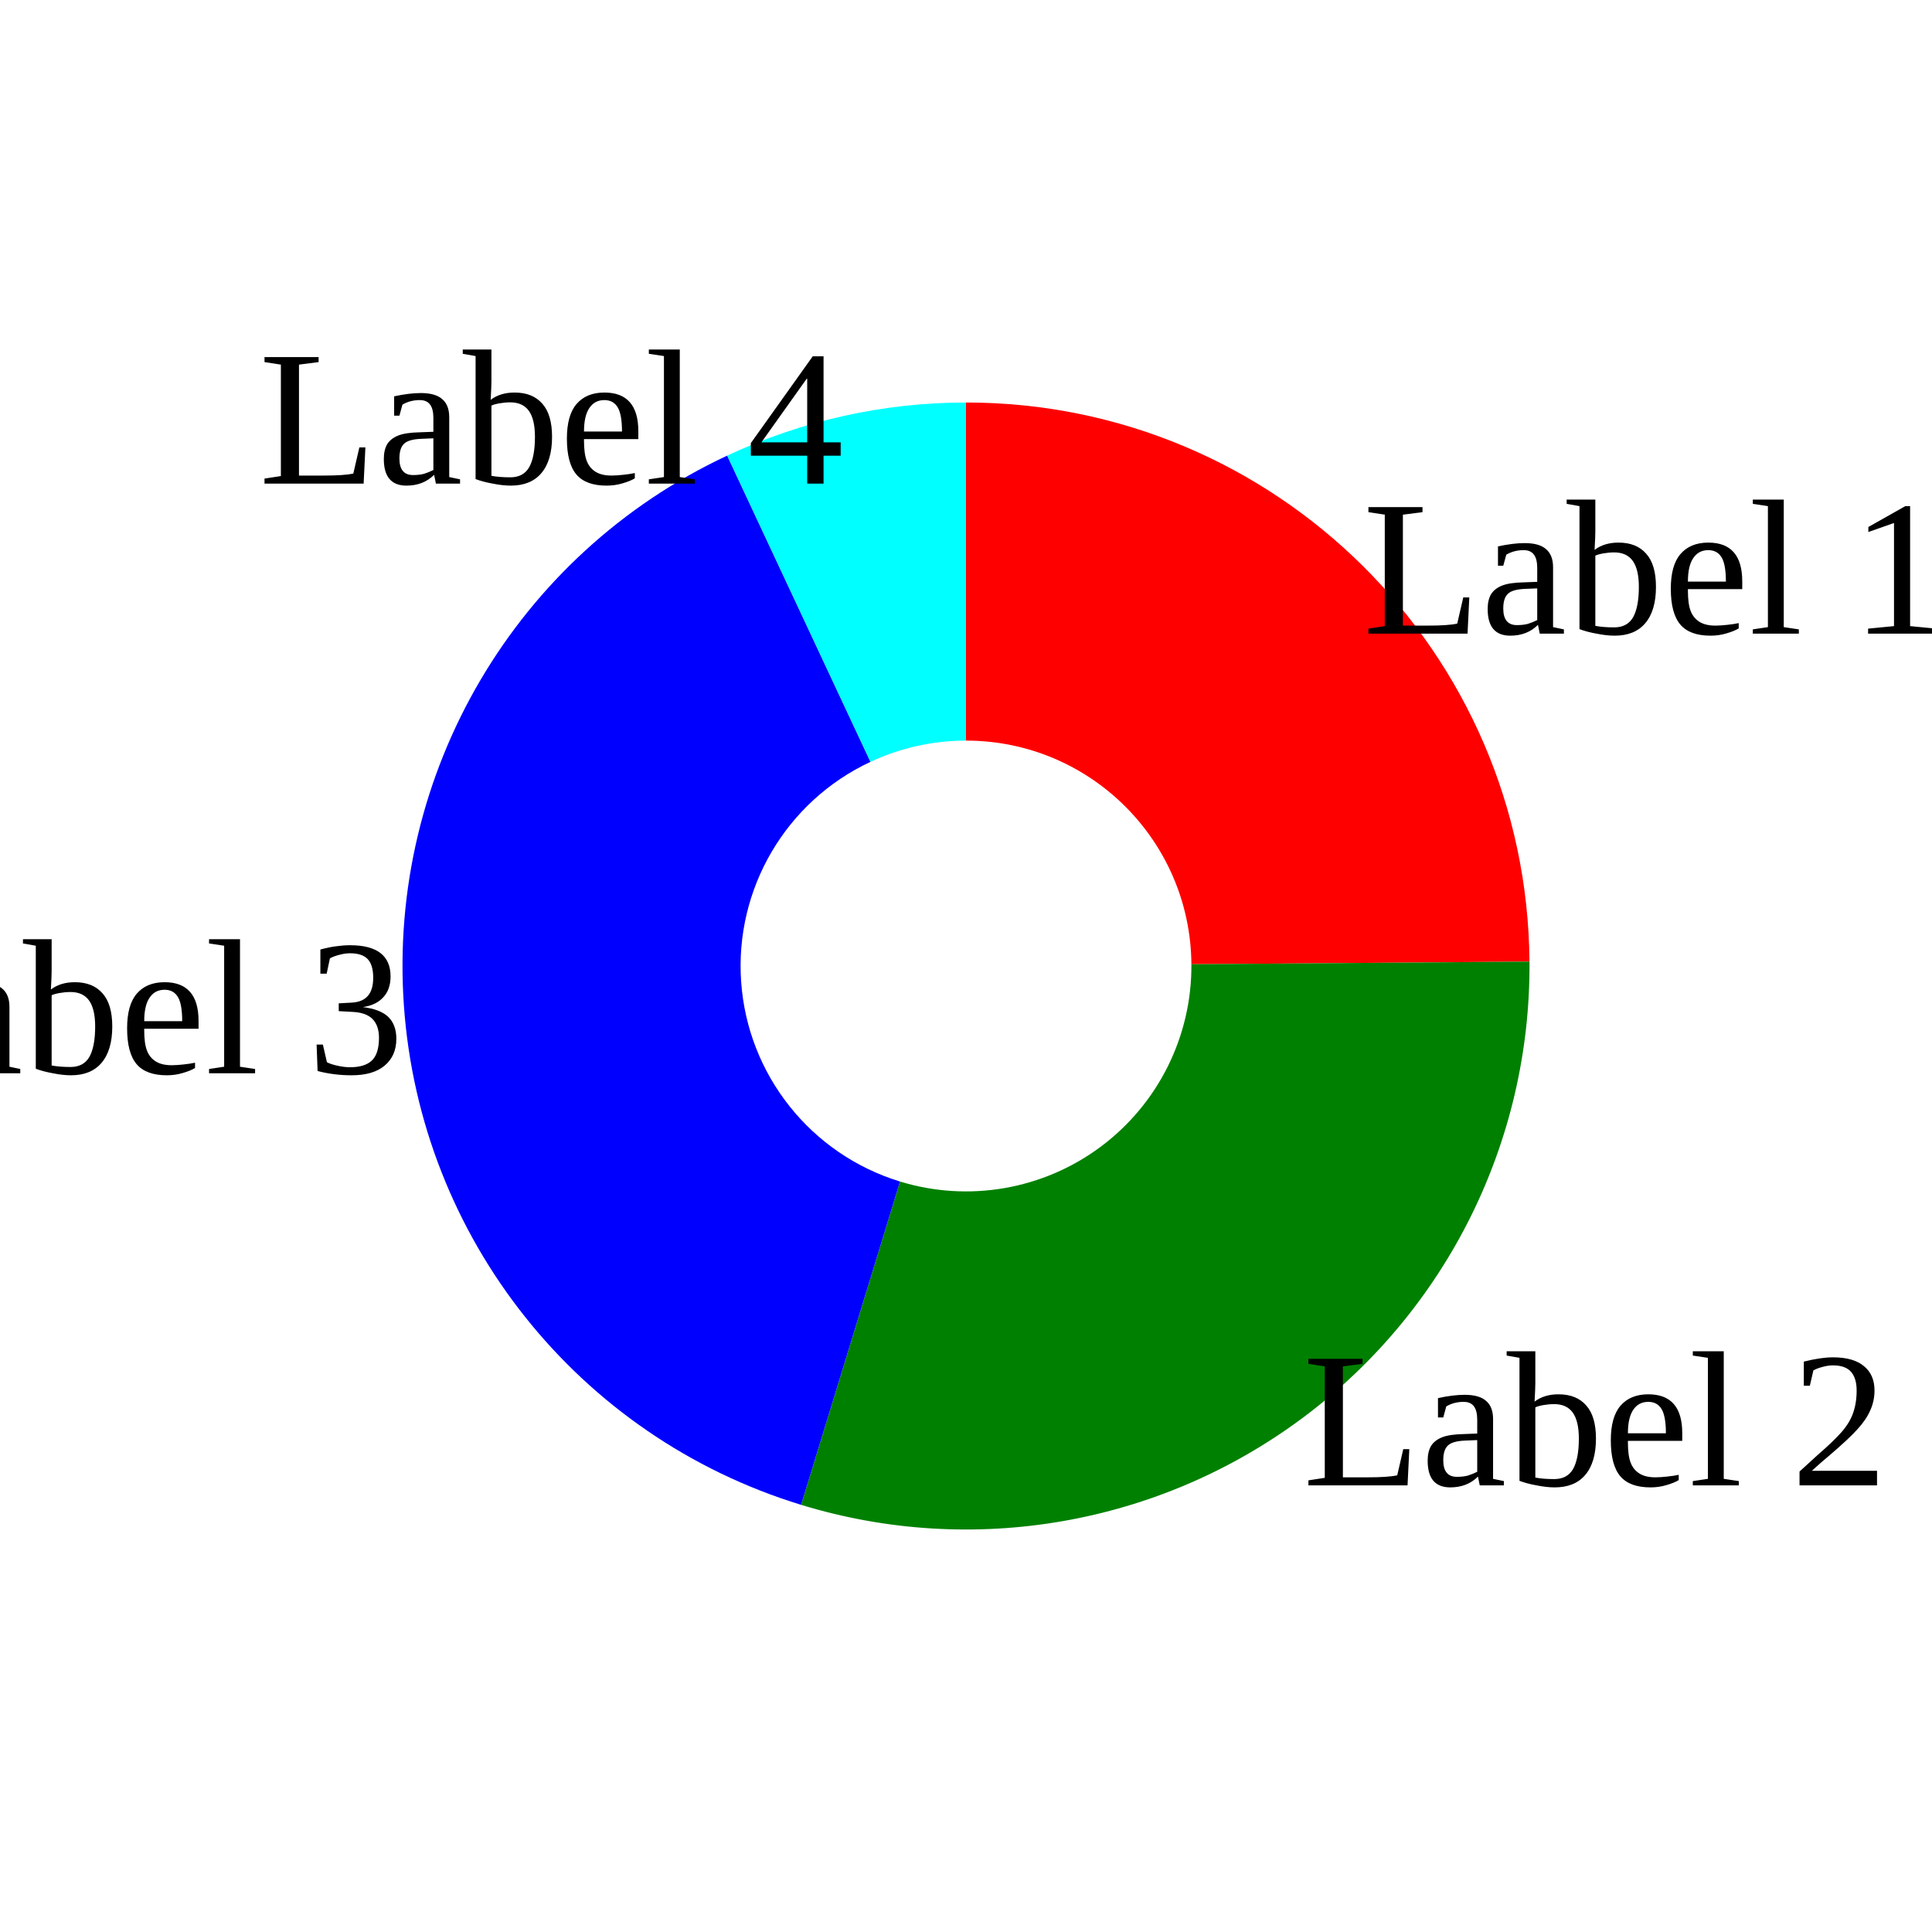
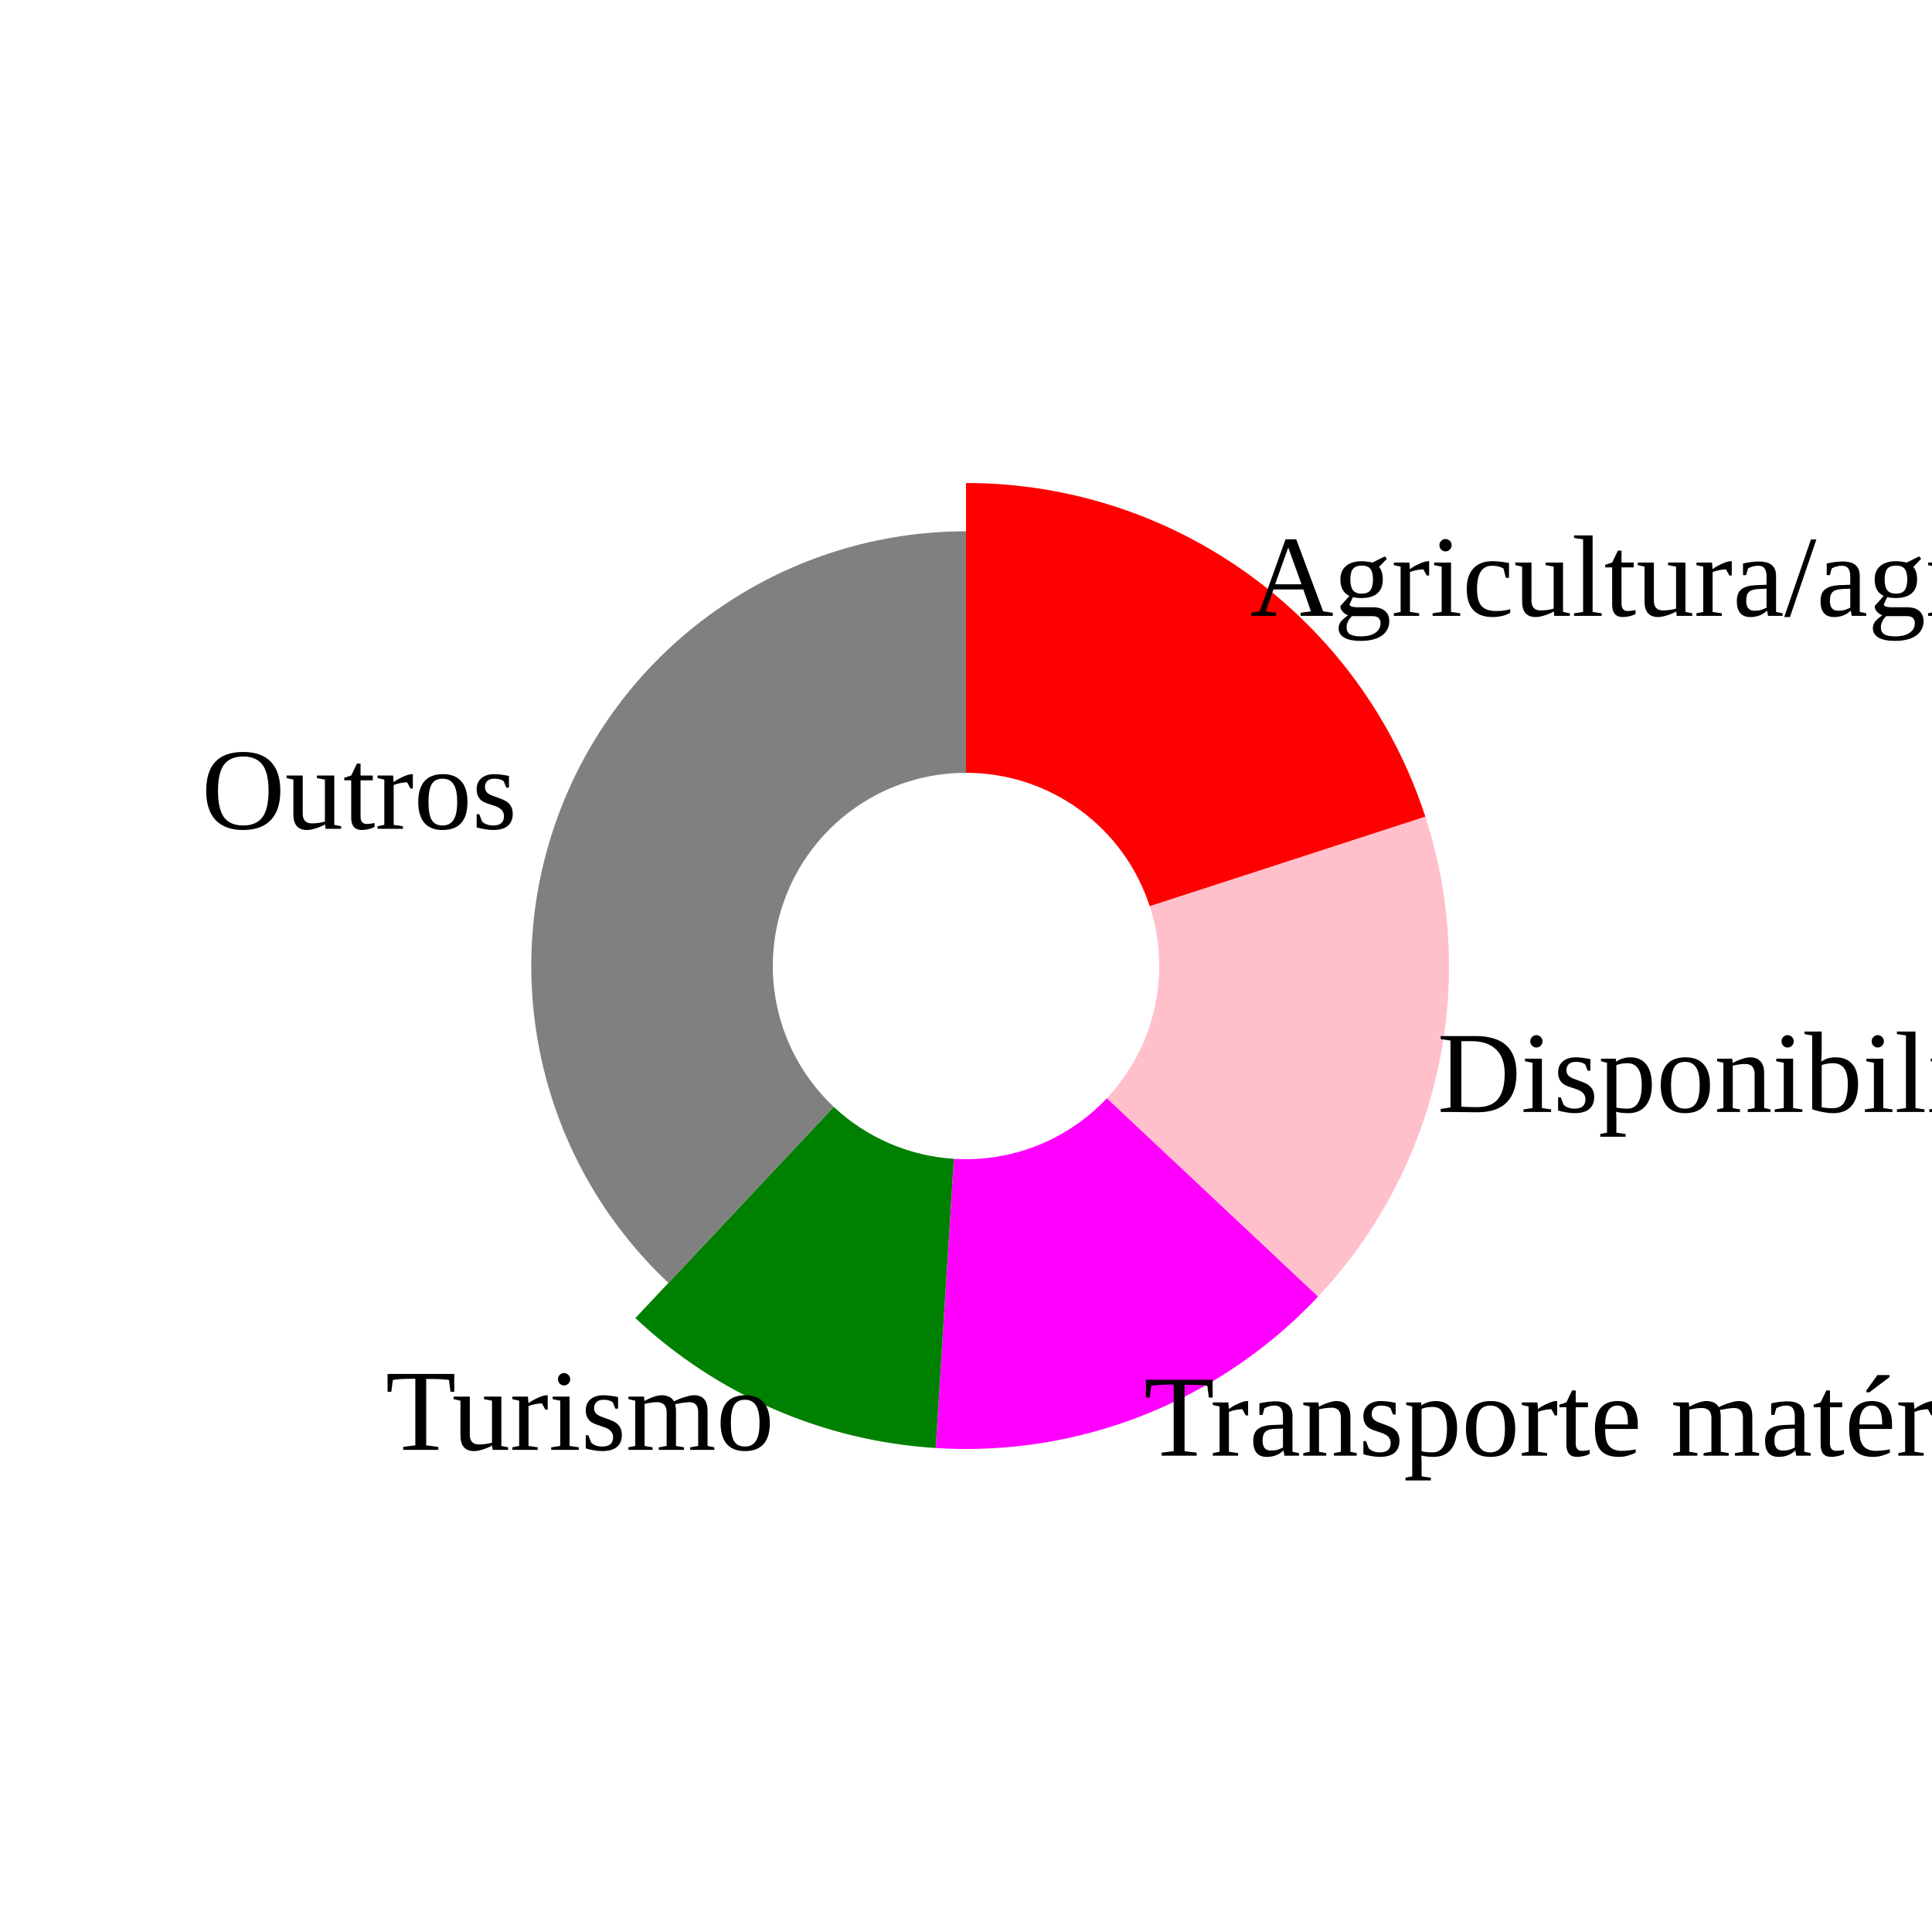
- <svg xmlns="http://www.w3.org/2000/svg" width="120" height="120">
-   <g transform="translate(60,60)">
+ <svg xmlns="http://www.w3.org/2000/svg" width="200" height="200">
+   <g transform="translate(100,100)">
    <g class="arc">
-       <path d="M2.1431318985078682e-15,-35A35,35,0,0,1,34.999,-0.274L14,-0.109A14,14,0,0,0,8.572527594031472e-16,-14Z" fill="red" />
-       <text transform="translate(24.65184,-24.84525)" dy="0.35em" text-anchor="start">Label 1</text>
+       <path d="M3.061616997868383e-15,-50A50,50,0,0,1,47.553,-15.451L19.021,-6.18A20,20,0,0,0,1.2246467991473533e-15,-20Z" fill="red" />
+       <text transform="translate(29.38926,-40.45085)" dy="0.35em" text-anchor="start">Agricultura/agropecuária</text>
    </g>
    <g class="arc">
-       <path d="M34.999,-0.274A35,35,0,0,1,-10.242,33.468L-4.097,13.387A14,14,0,0,0,14,-0.109Z" fill="green" />
-       <text transform="translate(20.92492,28.05615)" dy="0.35em" text-anchor="start">Label 2</text>
+       <path d="M47.553,-15.451A50,50,0,0,1,36.448,34.227L14.579,13.691A20,20,0,0,0,19.021,-6.18Z" fill="pink" />
+       <text transform="translate(48.79584,10.90716)" dy="0.35em" text-anchor="start">Disponibilidade de agua para produção/serviços</text>
    </g>
    <g class="arc">
-       <path d="M-10.242,33.468A35,35,0,0,1,-14.833,-31.701L-5.933,-12.681A14,14,0,0,0,-4.097,13.387Z" fill="blue" />
-       <text transform="translate(-34.91347,2.459667)" dy="0.35em" text-anchor="end">Label 3</text>
+       <path d="M36.448,34.227A50,50,0,0,1,-3.14,49.901L-1.256,19.961A20,20,0,0,0,14.579,13.691Z" fill="magenta" />
+       <text transform="translate(18.40623,46.48882)" dy="0.35em" text-anchor="start">Transporte matéria prima/produtos e serviços</text>
    </g>
    <g class="arc">
-       <path d="M-14.833,-31.701A35,35,0,0,1,2.4656848993980778e-14,-35L9.86273959759231e-15,-14A14,14,0,0,0,-5.933,-12.681Z" fill="cyan" />
-       <text transform="translate(-7.597638,-34.16542)" dy="0.35em" text-anchor="end">Label 4</text>
+       <path d="M-3.14,49.901A50,50,0,0,1,-34.227,36.448L-13.691,14.579A20,20,0,0,0,-1.256,19.961Z" fill="green" />
+       <text transform="translate(-19.85739,45.88773)" dy="0.35em" text-anchor="end">Turismo</text>
+     </g>
+     <g class="arc">
+       <path d="M-30.805,32.804A45,45,0,0,1,-8.266365894244634e-15,-45L-3.673940397442059e-15,-20A20,20,0,0,0,-13.691,14.579Z" fill="gray" />
+       <text transform="translate(-46.48882,-18.40623)" dy="0.35em" text-anchor="end">Outros</text>
    </g>
  </g>
</svg>
